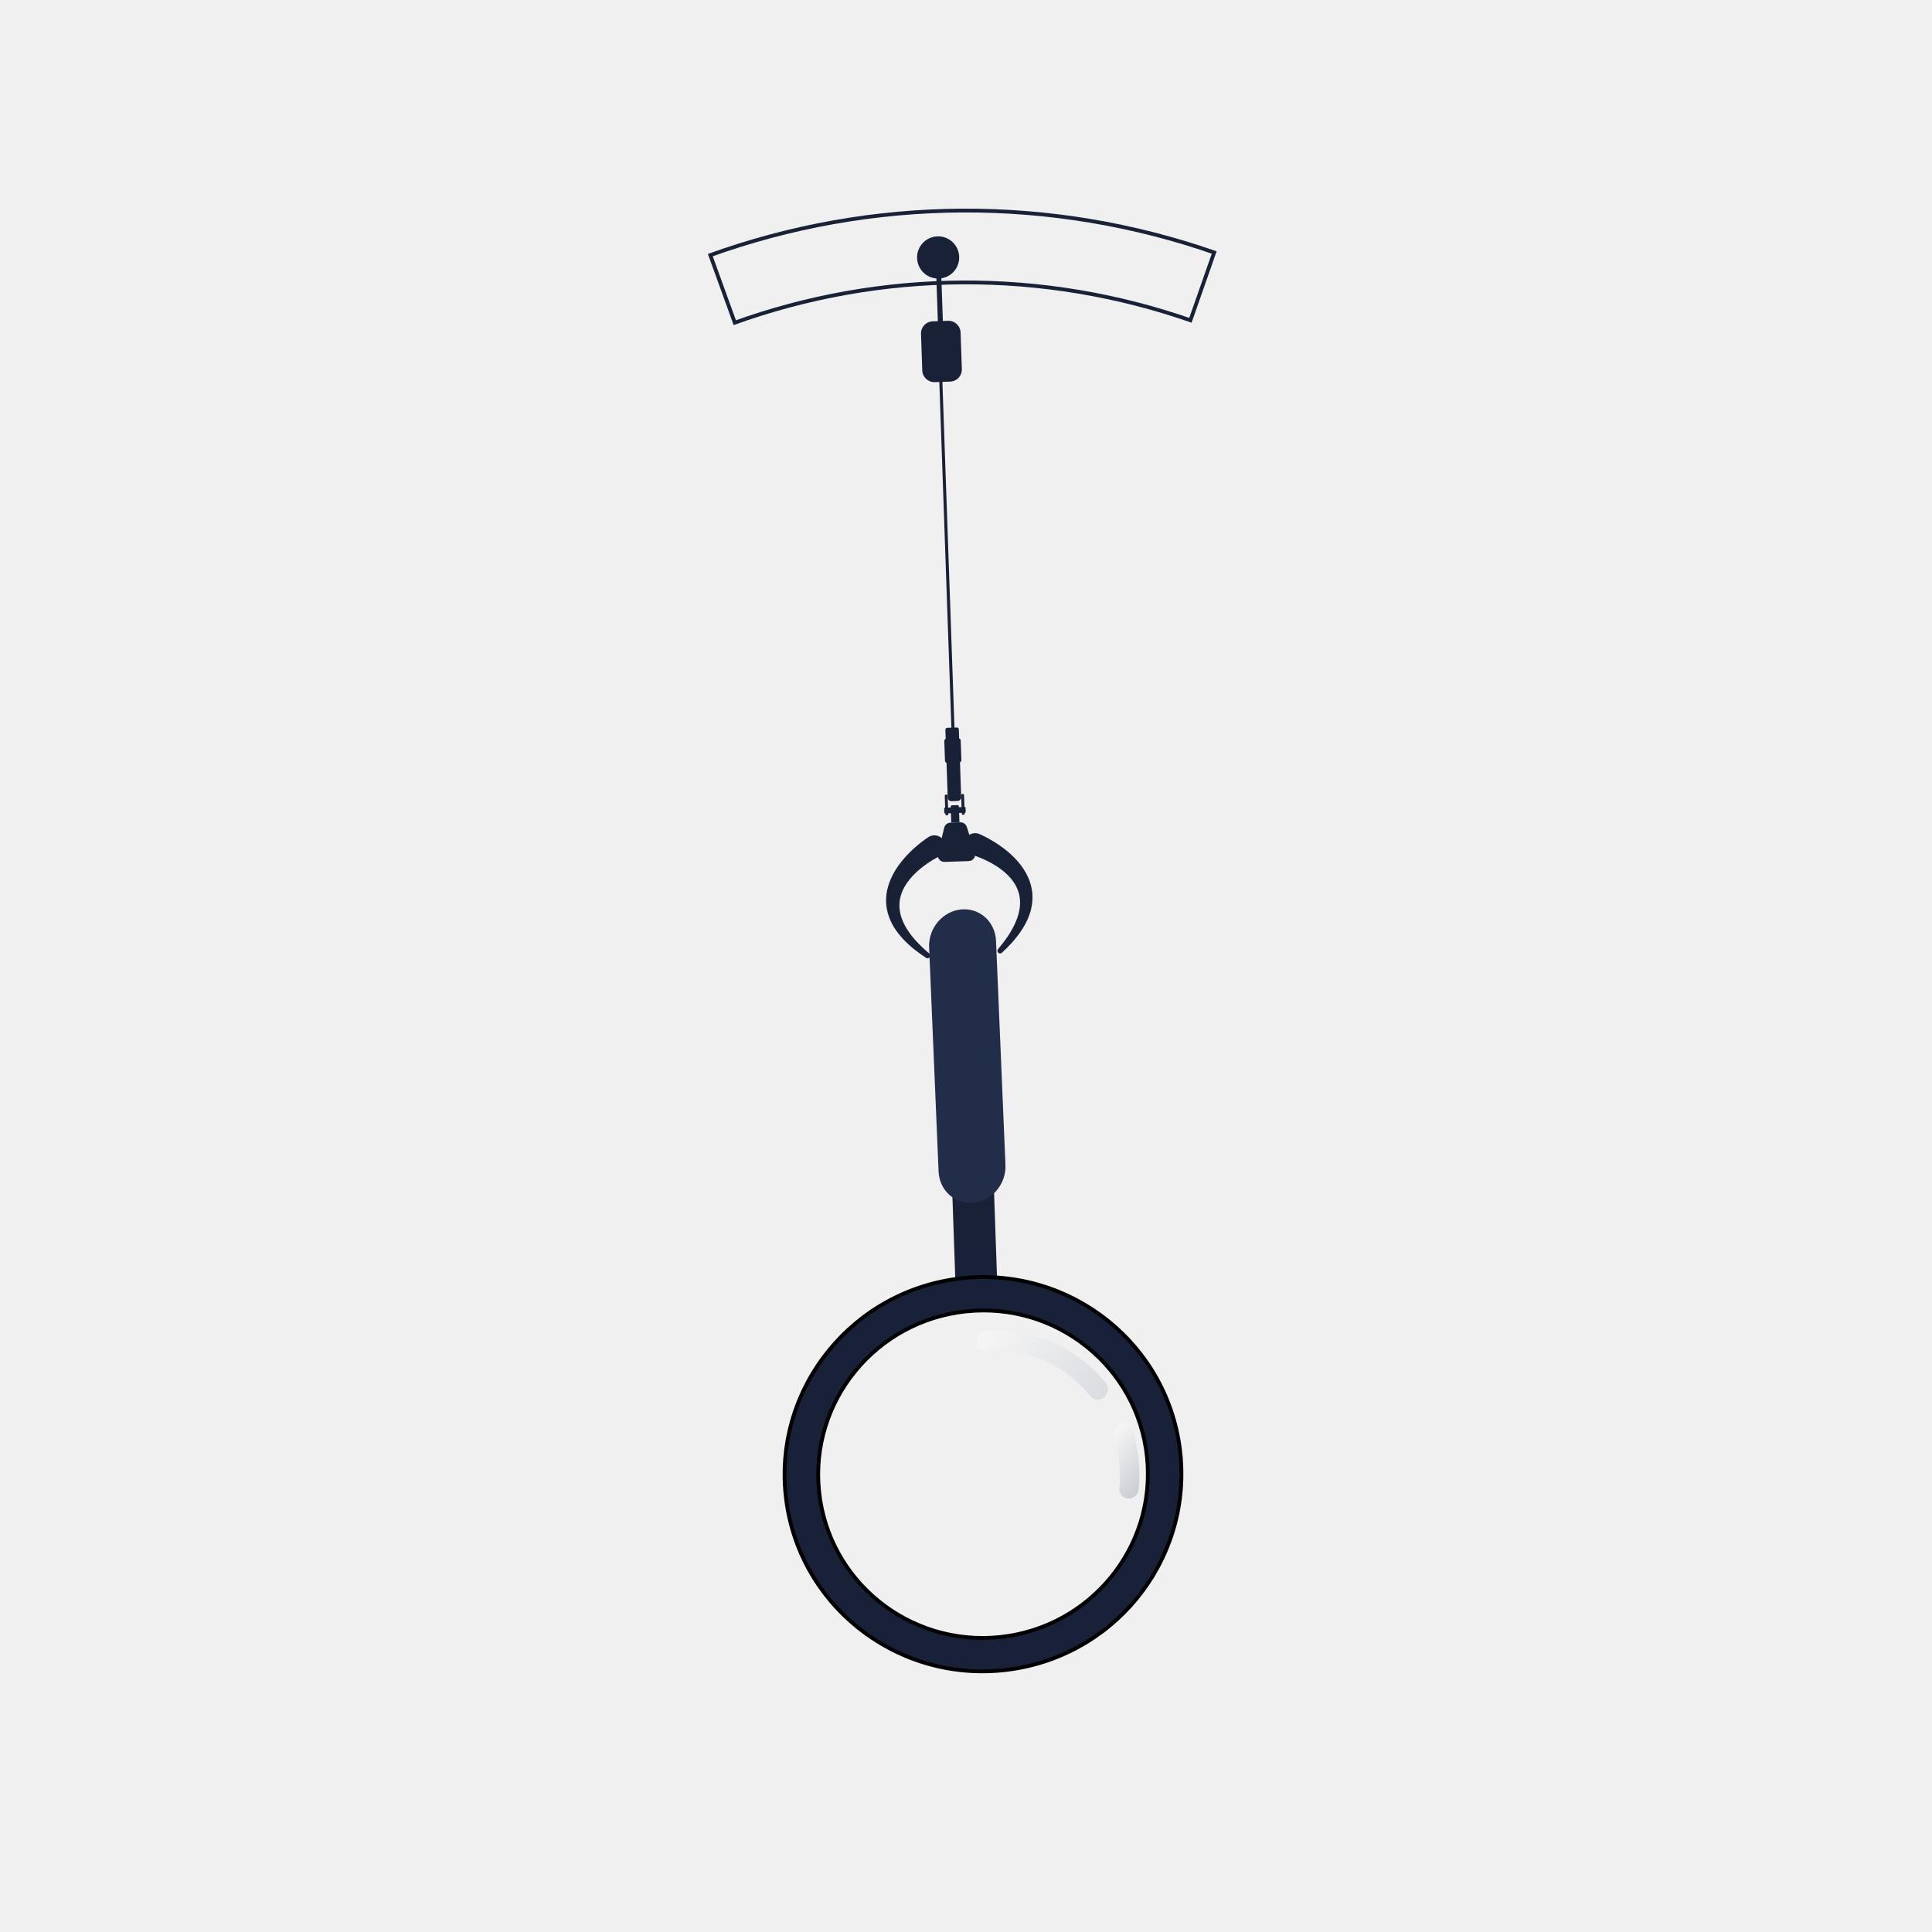
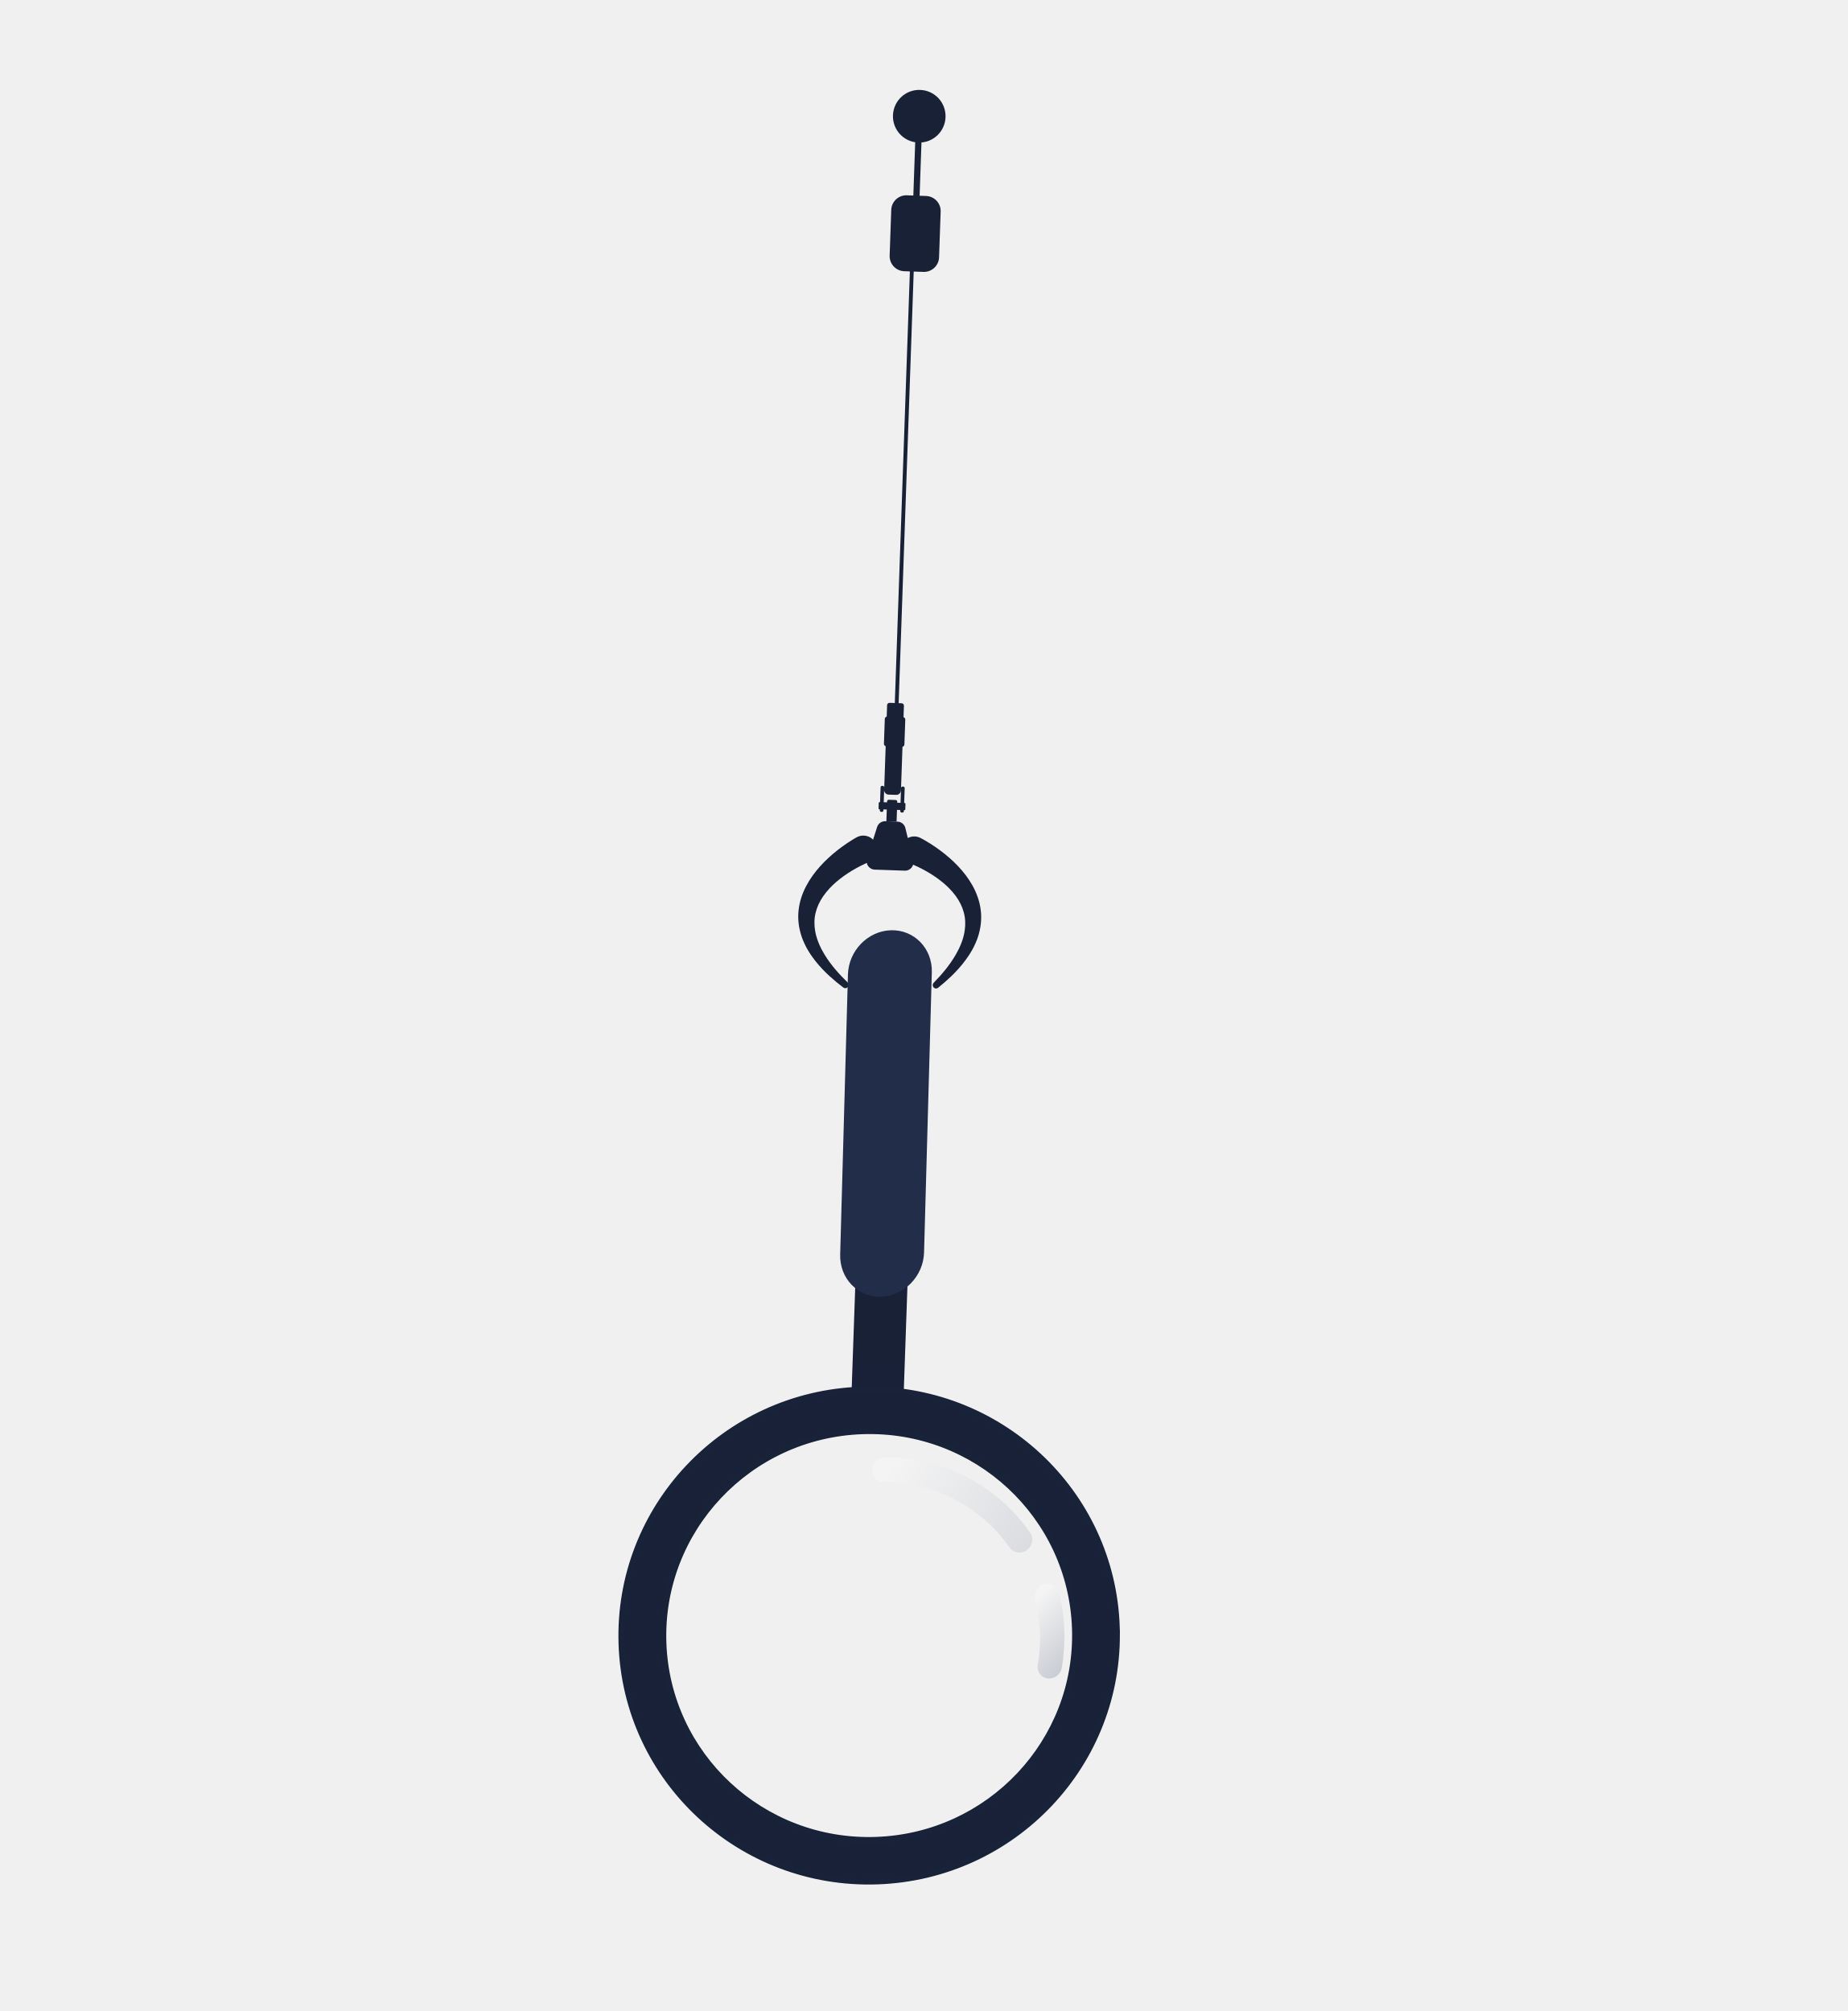
- <svg xmlns="http://www.w3.org/2000/svg" id="ef4oauM1tiE1" viewBox="0 0 510 510" shape-rendering="geometricPrecision" text-rendering="geometricPrecision">
+ <svg xmlns="http://www.w3.org/2000/svg" id="el8yIrbRVh61" viewBox="0 0 621 676" shape-rendering="geometricPrecision" text-rendering="geometricPrecision">
  <defs>
-     <filter id="ef4oauM1tiE22-filter" x="-150%" width="400%" y="-150%" height="400%">
-       <feGaussianBlur id="ef4oauM1tiE22-filter-blur-0" stdDeviation="31.265,31.265" result="result" />
+     <filter id="el8yIrbRVh621-filter" x="-150%" width="400%" y="-150%" height="400%">
+       <feGaussianBlur id="el8yIrbRVh621-filter-blur-0" stdDeviation="31.265,31.265" result="result" />
    </filter>
-     <linearGradient id="ef4oauM1tiE24-fill" x1="289.021" y1="403.709" x2="240.639" y2="373.023" spreadMethod="pad" gradientUnits="userSpaceOnUse" gradientTransform="translate(0 0)">
-       <stop id="ef4oauM1tiE24-fill-0" offset="0%" stop-color="#646f88" />
-       <stop id="ef4oauM1tiE24-fill-1" offset="100%" stop-color="#fff" />
+     <linearGradient id="el8yIrbRVh623-fill" x1="338.06" y1="595.092" x2="298.5" y2="570.002" spreadMethod="pad" gradientUnits="userSpaceOnUse" gradientTransform="translate(0 0)">
+       <stop id="el8yIrbRVh623-fill-0" offset="0%" stop-color="#646f88" />
+       <stop id="el8yIrbRVh623-fill-1" offset="100%" stop-color="#fff" />
    </linearGradient>
-     <linearGradient id="ef4oauM1tiE25-fill" x1="294.052" y1="390.61" x2="283.186" y2="380.862" spreadMethod="pad" gradientUnits="userSpaceOnUse" gradientTransform="translate(0 0)">
-       <stop id="ef4oauM1tiE25-fill-0" offset="0%" stop-color="#646f88" />
-       <stop id="ef4oauM1tiE25-fill-1" offset="100%" stop-color="#fff" />
+     <linearGradient id="el8yIrbRVh624-fill" x1="342.173" y1="584.381" x2="333.289" y2="576.411" spreadMethod="pad" gradientUnits="userSpaceOnUse" gradientTransform="translate(0 0)">
+       <stop id="el8yIrbRVh624-fill-0" offset="0%" stop-color="#646f88" />
+       <stop id="el8yIrbRVh624-fill-1" offset="100%" stop-color="#fff" />
    </linearGradient>
  </defs>
-   <g id="ef4oauM1tiE2" transform="matrix(.999391-.034899 0.034899 0.999391-8.726278 9.071856)">
-     <g transform="translate(-.244298 6.995736)">
-       <path d="M256.453,93.666h-4.094c-1.75,0-3.179-1.43-3.179-3.183v-9.691c0-1.753,1.429-3.183,3.179-3.183h4.094c1.751,0,3.179,1.431,3.179,3.183v9.691c0,1.753-1.428,3.183-3.179,3.183Z" fill="#182136" />
-       <path d="M248.844,60.805c0,3.08,2.484,5.567,5.561,5.567c3.076,0,5.561-2.487,5.561-5.567s-2.485-5.567-5.561-5.567c-3.077,0-5.561,2.487-5.561,5.567Z" fill="#182136" />
-       <path d="M254.405,81.849c-.365,0-.663-.967-.663-2.152v-17.784c0-1.186.298-2.152.663-2.152s.663.967.663,2.152v17.784c0,1.185-.298,2.152-.663,2.152Z" fill="#182136" />
-       <path d="M254.381,90.358v99.246c0,.443-.184.802-.405.802s-.406-.365-.406-.802v-98.647c.273-.203.545-.407.811-.598Z" fill="#182136" />
-       <path d="M252.461,184.982c-.278,0-.5.225-.5.5v17.922c0,.517.398.937.904.974.024,0,.05,0,.073,0h1.601c.54,0,.977-.437.977-.978v-17.921c0-.278-.225-.5-.5-.5h-2.555v.003Z" fill="#182136" />
-       <path d="M255.905,188.405v5.248c0,.248-.163.454-.388.527-.05.016-.106.026-.166.026h-3.227c-.059,0-.112-.01-.162-.026-.225-.07-.388-.279-.388-.527v-5.248c0-.282.229-.511.51-.511h3.31c.282,0,.511.229.511.511Z" fill="#182136" />
-       <path d="M256.394,206.027h-5.303c-.098,0-.177.092-.177.205v1.107c0,.113.079.205.177.205h5.303c.097,0,.177-.092.177-.205v-1.107c0-.113-.08-.205-.177-.205Z" fill="#182136" />
-       <path d="M250.795,217.035c-.224.705-.713,1.32-1.413,1.692-.021.011-.042.021-.061.035l-.01.003-.022.008-.048.023-.107.046-.224.104c-.15.071-.304.144-.457.22-.305.152-.614.315-.917.483-.61.339-1.213.699-1.797,1.081-1.168.767-2.282,1.614-3.279,2.547-.457.427-.894.874-1.297,1.339-.479.549-.918,1.127-1.299,1.727-.707,1.108-1.226,2.3-1.478,3.556-.26,1.252-.233,2.568.048,3.882.04.161.069.33.117.492l.141.492c.05.161.11.327.164.487.027.081.054.162.085.243l.099.244.099.241.048.121.055.121.22.478c.075.16.166.315.244.474.081.158.162.316.256.47.714,1.238,1.581,2.425,2.553,3.545.126.147.255.292.384.434.865.96,1.798,1.873,2.772,2.752.291.262.312.709.053.999-.242.267-.642.308-.93.104-1.011-.708-2-1.464-2.95-2.273-.246-.211-.492-.422-.733-.641-1.172-1.06-2.274-2.227-3.252-3.534-.128-.16-.243-.327-.36-.498-.117-.17-.239-.335-.346-.509l-.328-.526-.083-.133-.077-.135-.151-.274-.152-.274c-.052-.091-.095-.188-.14-.281-.092-.19-.187-.378-.277-.572l-.25-.587c-.083-.195-.148-.401-.223-.603-.28-.811-.494-1.662-.616-2.533-.123-.875-.15-1.768-.083-2.657.131-1.782.648-3.519,1.401-5.093.755-1.579,1.728-3.008,2.812-4.307c1.087-1.299,2.289-2.465,3.558-3.543.638-.536,1.291-1.046,1.965-1.539.336-.246.679-.484,1.034-.718.178-.116.354-.235.536-.349l.281-.173.148-.09.079-.047.043-.025.057-.03c.996-.499,2.138-.377,2.99.221.193.138.372.294.528.479.033.035.063.073.091.113.118.153.222.317.312.493.354.709.396,1.496.17,2.197l.017-.002Z" fill="#182136" />
-       <path d="M273.039,233.125c-.055.208-.1.419-.164.622l-.191.608c-.067.202-.146.395-.219.596-.039.096-.07.198-.115.293l-.125.287-.124.288-.063.142-.066.141-.275.556c-.094.185-.196.362-.294.54-.099.178-.199.359-.31.531-.848,1.392-1.828,2.666-2.89,3.835-.218.239-.44.477-.667.71-.867.902-1.776,1.746-2.713,2.551-.294.255-.738.221-.992-.076-.234-.272-.226-.674.014-.932.883-.969,1.723-1.973,2.49-3.013.114-.157.228-.311.339-.469.856-1.207,1.605-2.476,2.194-3.779.078-.162.143-.327.212-.492.065-.165.137-.328.196-.495l.175-.497.043-.126.036-.124.075-.252.074-.251c.026-.083.039-.168.062-.251.038-.168.084-.334.115-.501l.092-.502c.032-.166.044-.337.068-.501.152-1.336.053-2.647-.332-3.868-.375-1.222-1.007-2.361-1.819-3.395-.439-.56-.932-1.088-1.462-1.591-.45-.424-.925-.826-1.423-1.205-1.086-.832-2.276-1.569-3.512-2.214-.619-.323-1.254-.623-1.894-.899-.318-.138-.641-.271-.96-.392-.16-.06-.319-.121-.477-.174l-.233-.081-.11-.036-.052-.012-.021-.012-.01-.002c-.022-.008-.044-.017-.065-.025-.733-.302-1.282-.87-1.571-1.549-.293-.676-.329-1.463-.046-2.204.069-.184.158-.361.262-.521.027-.041.053-.079.083-.12.137-.199.301-.376.479-.529.788-.678,1.917-.911,2.953-.512l.06.023.046.021.082.04.154.073.296.146c.192.095.38.196.568.294.372.198.74.402,1.099.614.719.421,1.423.865,2.106,1.339c1.37.945,2.679,1.991,3.888,3.178c1.206,1.186,2.318,2.513,3.22,4.01.904,1.493,1.588,3.171,1.893,4.931.155.879.218,1.771.178,2.653-.033.879-.162,1.747-.361,2.582l.004-.002Z" fill="#182136" />
-       <path d="M256.923,220.331h-6.375c-1.169,0-2.017-1.117-1.699-2.243l1.898-6.776c.212-.762.908-1.289,1.7-1.289h2.578c.791,0,1.487.527,1.699,1.289l1.899,6.776c.315,1.126-.53,2.243-1.7,2.243Z" fill="#182136" />
-       <path d="M253.025,205.464h1.428c.202,0,.367.165.367.367v4.192h-2.16v-4.192c0-.202.166-.367.368-.367h-.003Z" fill="#182136" />
-       <path d="M251.628,202.571h-.109c-.183,0-.331.148-.331.331v4.848c0,.183.148.331.331.331h.109c.183,0,.331-.148.331-.331v-4.848c0-.183-.148-.331-.331-.331Z" fill="#182136" />
-       <path d="M255.956,202.571h-.109c-.183,0-.331.148-.331.331v4.848c0,.183.148.331.331.331h.109c.183,0,.332-.148.332-.331v-4.848c0-.183-.149-.331-.332-.331Z" fill="#182136" />
-       <path d="M255.131,215.365c0,.768-.623,1.391-1.392,1.391-.768,0-1.391-.623-1.391-1.391c0-.769.623-1.392,1.391-1.392.769,0,1.392.623,1.392,1.392Z" fill="#182136" />
-       <path d="M260.543,298.714l-11.023.165v34.959h11.023v-35.124Z" fill="#182136" />
-       <path d="M263.382,241.613c-.04-5.042-4.028-8.887-8.921-8.591-4.888.3-8.819,4.624-8.789,9.668l.428,59.24c.039,5.042,4.032,8.891,8.916,8.597c4.888-.3,8.824-4.63,8.789-9.668l-.428-59.24.005-.006Z" fill="#212d49" />
-       <path d="M307.306,378.625c-1.944-28.668-26.922-50.299-55.795-48.319-28.867,1.983-50.69,26.832-48.75,55.506c1.944,28.669,26.923,50.299,55.79,48.316c28.867-1.984,50.694-26.839,48.75-55.507l.005.004ZM257.962,425.33c-23.978,1.65-44.717-16.316-46.334-40.129-1.611-23.809,16.509-44.445,40.487-46.095s44.717,16.316,46.334,40.129-16.508,44.446-40.487,46.095Z" fill="#182136" stroke="#000" />
-       <g style="mix-blend-mode:screen" opacity="0.2" filter="url(#ef4oauM1tiE22-filter)">
-         <path d="M298.244,378.689c-1.613-23.862-22.407-41.865-46.434-40.216-24.026,1.649-42.191,22.338-40.577,46.199c1.614,23.862,22.407,41.865,46.434,40.216c24.026-1.649,42.197-22.333,40.577-46.199Z" opacity="0.3" fill="#182136" />
-       </g>
-       <path d="M254.473,347.128c.035-1.451,1.233-2.658,2.671-2.7c10.285-.285,19.942,3.414,27.209,10.412c1.43,1.376,2.751,2.882,3.94,4.464.847,1.13.581,2.785-.585,3.7-.252.197-.533.346-.815.441-1.024.344-2.164.048-2.827-.838-1.03-1.374-2.178-2.679-3.417-3.877-6.308-6.081-14.703-9.295-23.636-9.046-1.438.042-2.574-1.105-2.54-2.556Z" fill="url(#ef4oauM1tiE24-fill)" fill-opacity="0.28" />
-       <path d="M289.862,373.386c-.39-1.351.408-2.829,1.777-3.289c1.368-.461,2.791.263,3.176,1.619c1.474,5.146,1.864,10.49,1.16,15.869-.142,1.063-.893,1.927-1.849,2.248-.324.111-.685.16-1.039.127-1.408-.115-2.398-1.362-2.209-2.788.614-4.667.273-9.307-1.006-13.778l-.01-.008Z" fill="url(#ef4oauM1tiE25-fill)" fill-opacity="0.28" />
+   <g id="el8yIrbRVh62" transform="matrix(1.943237 0.067859-.067859 1.943237-271.6162-593.5203)">
+     <path d="M311.431,341.586h-3.348c-1.431,0-2.599-1.17-2.599-2.603v-7.923c0-1.433,1.168-2.603,2.599-2.603h3.348c1.431,0,2.599,1.17,2.599,2.603v7.923c0,1.433-1.168,2.603-2.599,2.603Z" fill="#182136" />
+     <path d="M305.209,314.717c0,2.518,2.032,4.552,4.547,4.552s4.547-2.034,4.547-4.552-2.032-4.552-4.547-4.552-4.547,2.034-4.547,4.552Z" fill="#182136" />
+     <path d="M309.756,331.923c-.298,0-.542-.79-.542-1.759v-14.541c0-.969.244-1.76.542-1.76.299,0,.543.791.543,1.76v14.541c0,.969-.244,1.759-.543,1.759Z" fill="#182136" />
+     <path d="M309.737,338.882v81.148c0,.362-.151.655-.331.655-.181,0-.332-.298-.332-.655v-80.659c.223-.166.445-.333.663-.489Z" fill="#182136" />
+     <path d="M308.167,416.25c-.228,0-.409.183-.409.408v14.654c0,.423.325.766.739.797.02,0,.041,0,.06,0h1.309c.441,0,.799-.358.799-.8v-14.653c0-.227-.184-.409-.409-.409h-2.089v.003Z" fill="#182136" />
+     <path d="M310.983,419.048v4.291c0,.202-.134.371-.318.431-.04.013-.086.021-.135.021h-2.639c-.048,0-.091-.008-.132-.021-.184-.058-.318-.229-.318-.431v-4.291c0-.231.188-.418.417-.418h2.707c.23,0,.418.187.418.418Z" fill="#182136" />
+     <path d="M311.383,433.457h-4.336c-.081,0-.145.075-.145.168v.905c0,.092.064.167.145.167h4.336c.079,0,.144-.075.144-.167v-.905c0-.093-.065-.168-.144-.168Z" fill="#182136" />
+     <path d="M306.804,442.458c-.183.576-.583,1.079-1.155,1.383-.017.009-.034.017-.05.029l-.008.002-.018.007-.039.018-.088.038-.183.085c-.123.058-.248.118-.374.18-.249.124-.502.258-.749.395-.499.277-.992.571-1.47.884-.955.627-1.866,1.319-2.681,2.082-.373.349-.731.715-1.06,1.095-.392.449-.751.922-1.062,1.412-.578.906-1.003,1.881-1.209,2.908-.212,1.023-.19,2.1.039,3.174.033.132.057.27.096.402l.115.402c.041.131.09.267.134.398.023.066.045.133.07.199l.081.199.081.198.039.099.045.099.18.391c.061.13.136.257.199.387.067.129.133.259.21.384.584,1.013,1.292,1.983,2.087,2.899.103.12.209.239.314.355.707.785,1.47,1.531,2.267,2.25.238.214.255.58.043.817-.198.218-.525.251-.76.084-.827-.579-1.636-1.196-2.412-1.858-.202-.172-.403-.345-.6-.524-.958-.866-1.859-1.821-2.659-2.889-.104-.131-.198-.268-.294-.407s-.195-.274-.283-.417l-.268-.43-.068-.108-.063-.111-.123-.224-.125-.224c-.042-.074-.077-.154-.114-.23-.075-.155-.153-.309-.227-.467l-.204-.48c-.068-.16-.121-.328-.182-.493-.229-.663-.404-1.359-.504-2.071-.101-.716-.123-1.446-.068-2.173.107-1.457.53-2.877,1.146-4.164.617-1.291,1.412-2.46,2.299-3.522.889-1.062,1.871-2.015,2.909-2.897.522-.438,1.056-.855,1.607-1.258.274-.201.555-.396.845-.587.146-.095.29-.192.438-.286l.23-.142.121-.073.065-.038.035-.02.046-.025c.815-.408,1.749-.308,2.445.181.158.113.304.24.432.391.027.029.051.06.074.093.097.125.182.259.255.403.29.58.324,1.223.139,1.796l.014-.001Z" fill="#182136" />
+     <path d="M324.992,455.613c-.045.17-.082.343-.134.509l-.156.497c-.055.165-.119.323-.179.487-.032.079-.057.162-.094.24l-.102.234-.102.236-.051.116-.054.115-.225.455c-.077.151-.16.296-.24.441-.081.146-.163.294-.254.435-.693,1.138-1.495,2.179-2.363,3.135-.178.196-.36.39-.545.581-.709.737-1.452,1.427-2.219,2.086-.24.208-.603.18-.811-.063-.191-.222-.185-.551.012-.762.722-.792,1.409-1.613,2.036-2.463.093-.129.186-.254.277-.384.7-.987,1.312-2.024,1.794-3.09.064-.132.117-.267.173-.402.053-.135.112-.268.16-.405l.143-.406.036-.103.029-.101.061-.206.061-.206c.021-.067.032-.137.051-.205.031-.137.068-.273.094-.409l.075-.411c.026-.136.036-.275.055-.41.125-1.092.044-2.164-.271-3.162-.307-.999-.823-1.931-1.487-2.776-.359-.458-.762-.89-1.196-1.301-.368-.347-.756-.675-1.163-.985-.888-.681-1.861-1.283-2.872-1.811-.506-.264-1.025-.509-1.548-.735-.26-.112-.525-.221-.785-.32-.131-.049-.261-.099-.39-.142l-.191-.067-.09-.029-.042-.01-.018-.01-.008-.001c-.018-.007-.036-.014-.053-.021-.599-.247-1.048-.711-1.284-1.266-.24-.553-.269-1.197-.038-1.802.056-.151.129-.296.214-.426.022-.034.044-.065.068-.099.112-.162.246-.307.392-.432.644-.554,1.567-.745,2.414-.419l.049.019.038.017.067.033.126.06.242.119c.157.078.311.16.464.24.304.162.605.329.899.502.588.345,1.163.708,1.722,1.095c1.12.773,2.19,1.628,3.179,2.599.986.97,1.895,2.055,2.633,3.279.739,1.22,1.298,2.592,1.548,4.031.126.719.178,1.448.145,2.17-.027.718-.132,1.428-.295,2.111l.003-.002Z" fill="#182136" />
+     <path d="M311.815,445.153h-5.213c-.955,0-1.649-.913-1.389-1.834l1.552-5.54c.174-.623.743-1.054,1.39-1.054h2.108c.647,0,1.216.431,1.389,1.054l1.553,5.54c.258.921-.433,1.834-1.39,1.834Z" fill="#182136" />
+     <path d="M308.628,432.997h1.168c.165,0,.3.135.3.3v3.428h-1.766v-3.428c0-.165.135-.3.3-.3h-.002Z" fill="#182136" />
+     <path d="M307.486,430.632h-.089c-.15,0-.271.121-.271.27v3.964c0,.15.121.271.271.271h.089c.149,0,.27-.121.27-.271v-3.964c0-.149-.121-.27-.27-.27Z" fill="#182136" />
+     <path d="M311.024,430.632h-.089c-.149,0-.27.121-.27.27v3.964c0,.15.121.271.27.271h.089c.15,0,.272-.121.272-.271v-3.964c0-.149-.122-.27-.272-.27Z" fill="#182136" />
+     <path d="M310.35,441.091c0,.628-.51,1.138-1.138,1.138s-1.138-.51-1.138-1.138.51-1.138,1.138-1.138s1.138.51,1.138,1.138Z" fill="#182136" />
+     <path d="M314.775,509.242l-9.013.135v28.584h9.013v-28.719Z" fill="#182136" />
+     <path d="M317.096,462.554c-.032-4.122-3.293-7.266-7.294-7.024-3.996.245-7.211,3.78-7.186,7.905l.35,48.437c.032,4.123,3.297,7.27,7.29,7.029c3.997-.245,7.215-3.785,7.186-7.905l-.35-48.437.004-.005Z" fill="#212d49" />
+     <path d="M353.011,574.581c-1.59-23.44-22.013-41.126-45.621-39.507-23.603,1.621-41.447,21.939-39.86,45.384c1.589,23.441,22.013,41.127,45.616,39.505s41.45-21.945,39.861-45.385l.004.003ZM312.665,612.77c-19.606,1.349-36.563-13.341-37.885-32.812-1.317-19.467,13.498-36.34,33.104-37.689c19.605-1.349,36.563,13.341,37.885,32.811c1.322,19.471-13.498,36.341-33.104,37.69Z" fill="#182136" stroke="#182237" />
+     <g style="mix-blend-mode:screen" opacity="0.2" filter="url(#el8yIrbRVh621-filter)">
+       <path d="M345.601,574.634c-1.319-19.51-18.321-34.231-37.966-32.882-19.645,1.348-34.498,18.264-33.178,37.774c1.32,19.511,18.321,34.231,37.967,32.883c19.644-1.349,34.502-18.261,33.177-37.775Z" opacity="0.3" fill="#182136" />
    </g>
-   </g>
-   <g mask="url(#ef4oauM1tiE29)">
-     <g>
-       <path d="M321.157,66.341c-43.508-15.252-90.948-15.005-134.294.7l6.803,18.777c39.018-14.137,81.721-14.359,120.883-.63l6.608-18.848Z" fill="none" stroke="#182136" stroke-width="2" />
-     </g>
-     <mask id="ef4oauM1tiE29" mask-type="luminance" x="-150%" y="-150%" height="400%" width="400%">
-       <path d="M321.157,66.341c-43.508-15.252-90.948-15.005-134.294.7l6.803,18.777c39.018-14.137,81.721-14.359,120.883-.63l6.608-18.848Z" fill="#fff" />
-     </mask>
+     <path d="M309.812,548.829c.028-1.187,1.008-2.174,2.184-2.208c8.409-.233,16.305,2.791,22.247,8.513c1.169,1.125,2.249,2.357,3.221,3.65.693.924.476,2.277-.478,3.026-.206.161-.436.282-.666.36-.838.281-1.77.039-2.312-.685-.842-1.124-1.781-2.191-2.794-3.17-5.157-4.972-12.021-7.6-19.326-7.397-1.175.035-2.104-.903-2.076-2.089Z" fill="url(#el8yIrbRVh623-fill)" fill-opacity="0.28" />
+     <path d="M338.747,570.298c-.318-1.105.334-2.313,1.453-2.689c1.119-.377,2.282.215,2.597,1.323c1.205,4.208,1.524,8.578.949,12.976-.116.869-.73,1.575-1.512,1.838-.265.091-.56.131-.85.104-1.151-.094-1.96-1.114-1.806-2.28.502-3.816.223-7.61-.822-11.266l-.009-.006Z" fill="url(#el8yIrbRVh624-fill)" fill-opacity="0.28" />
  </g>
</svg>
